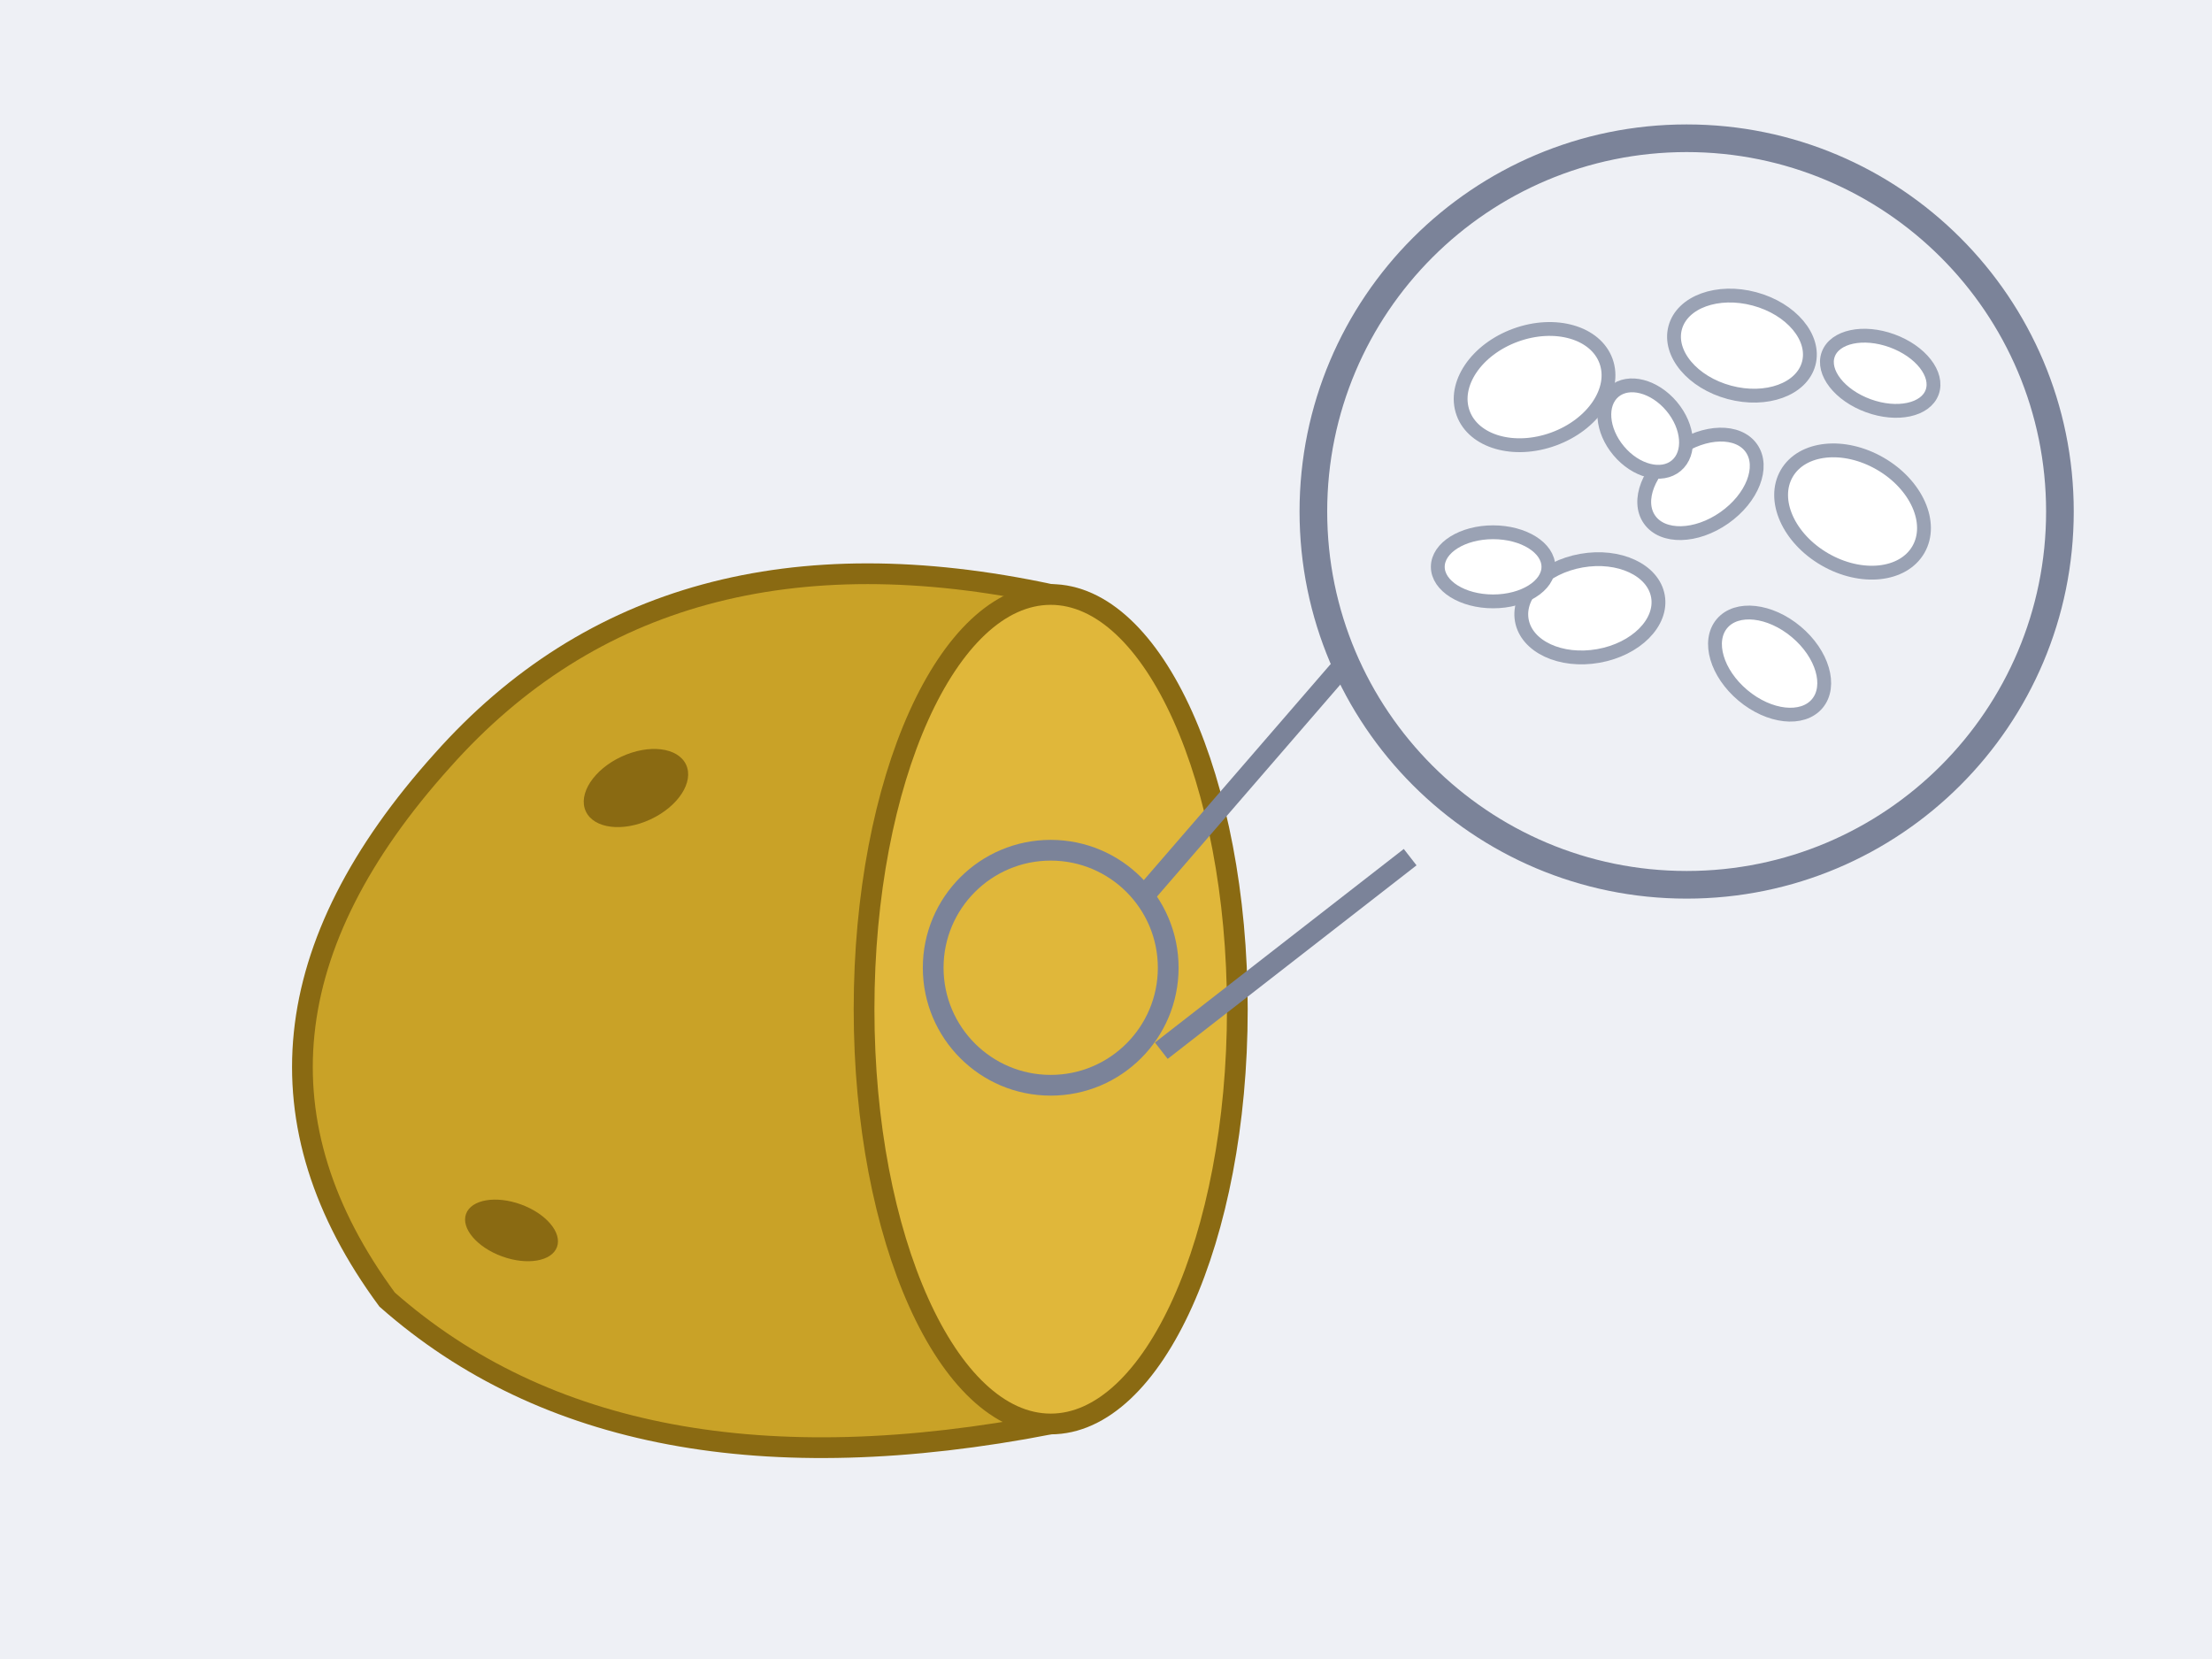
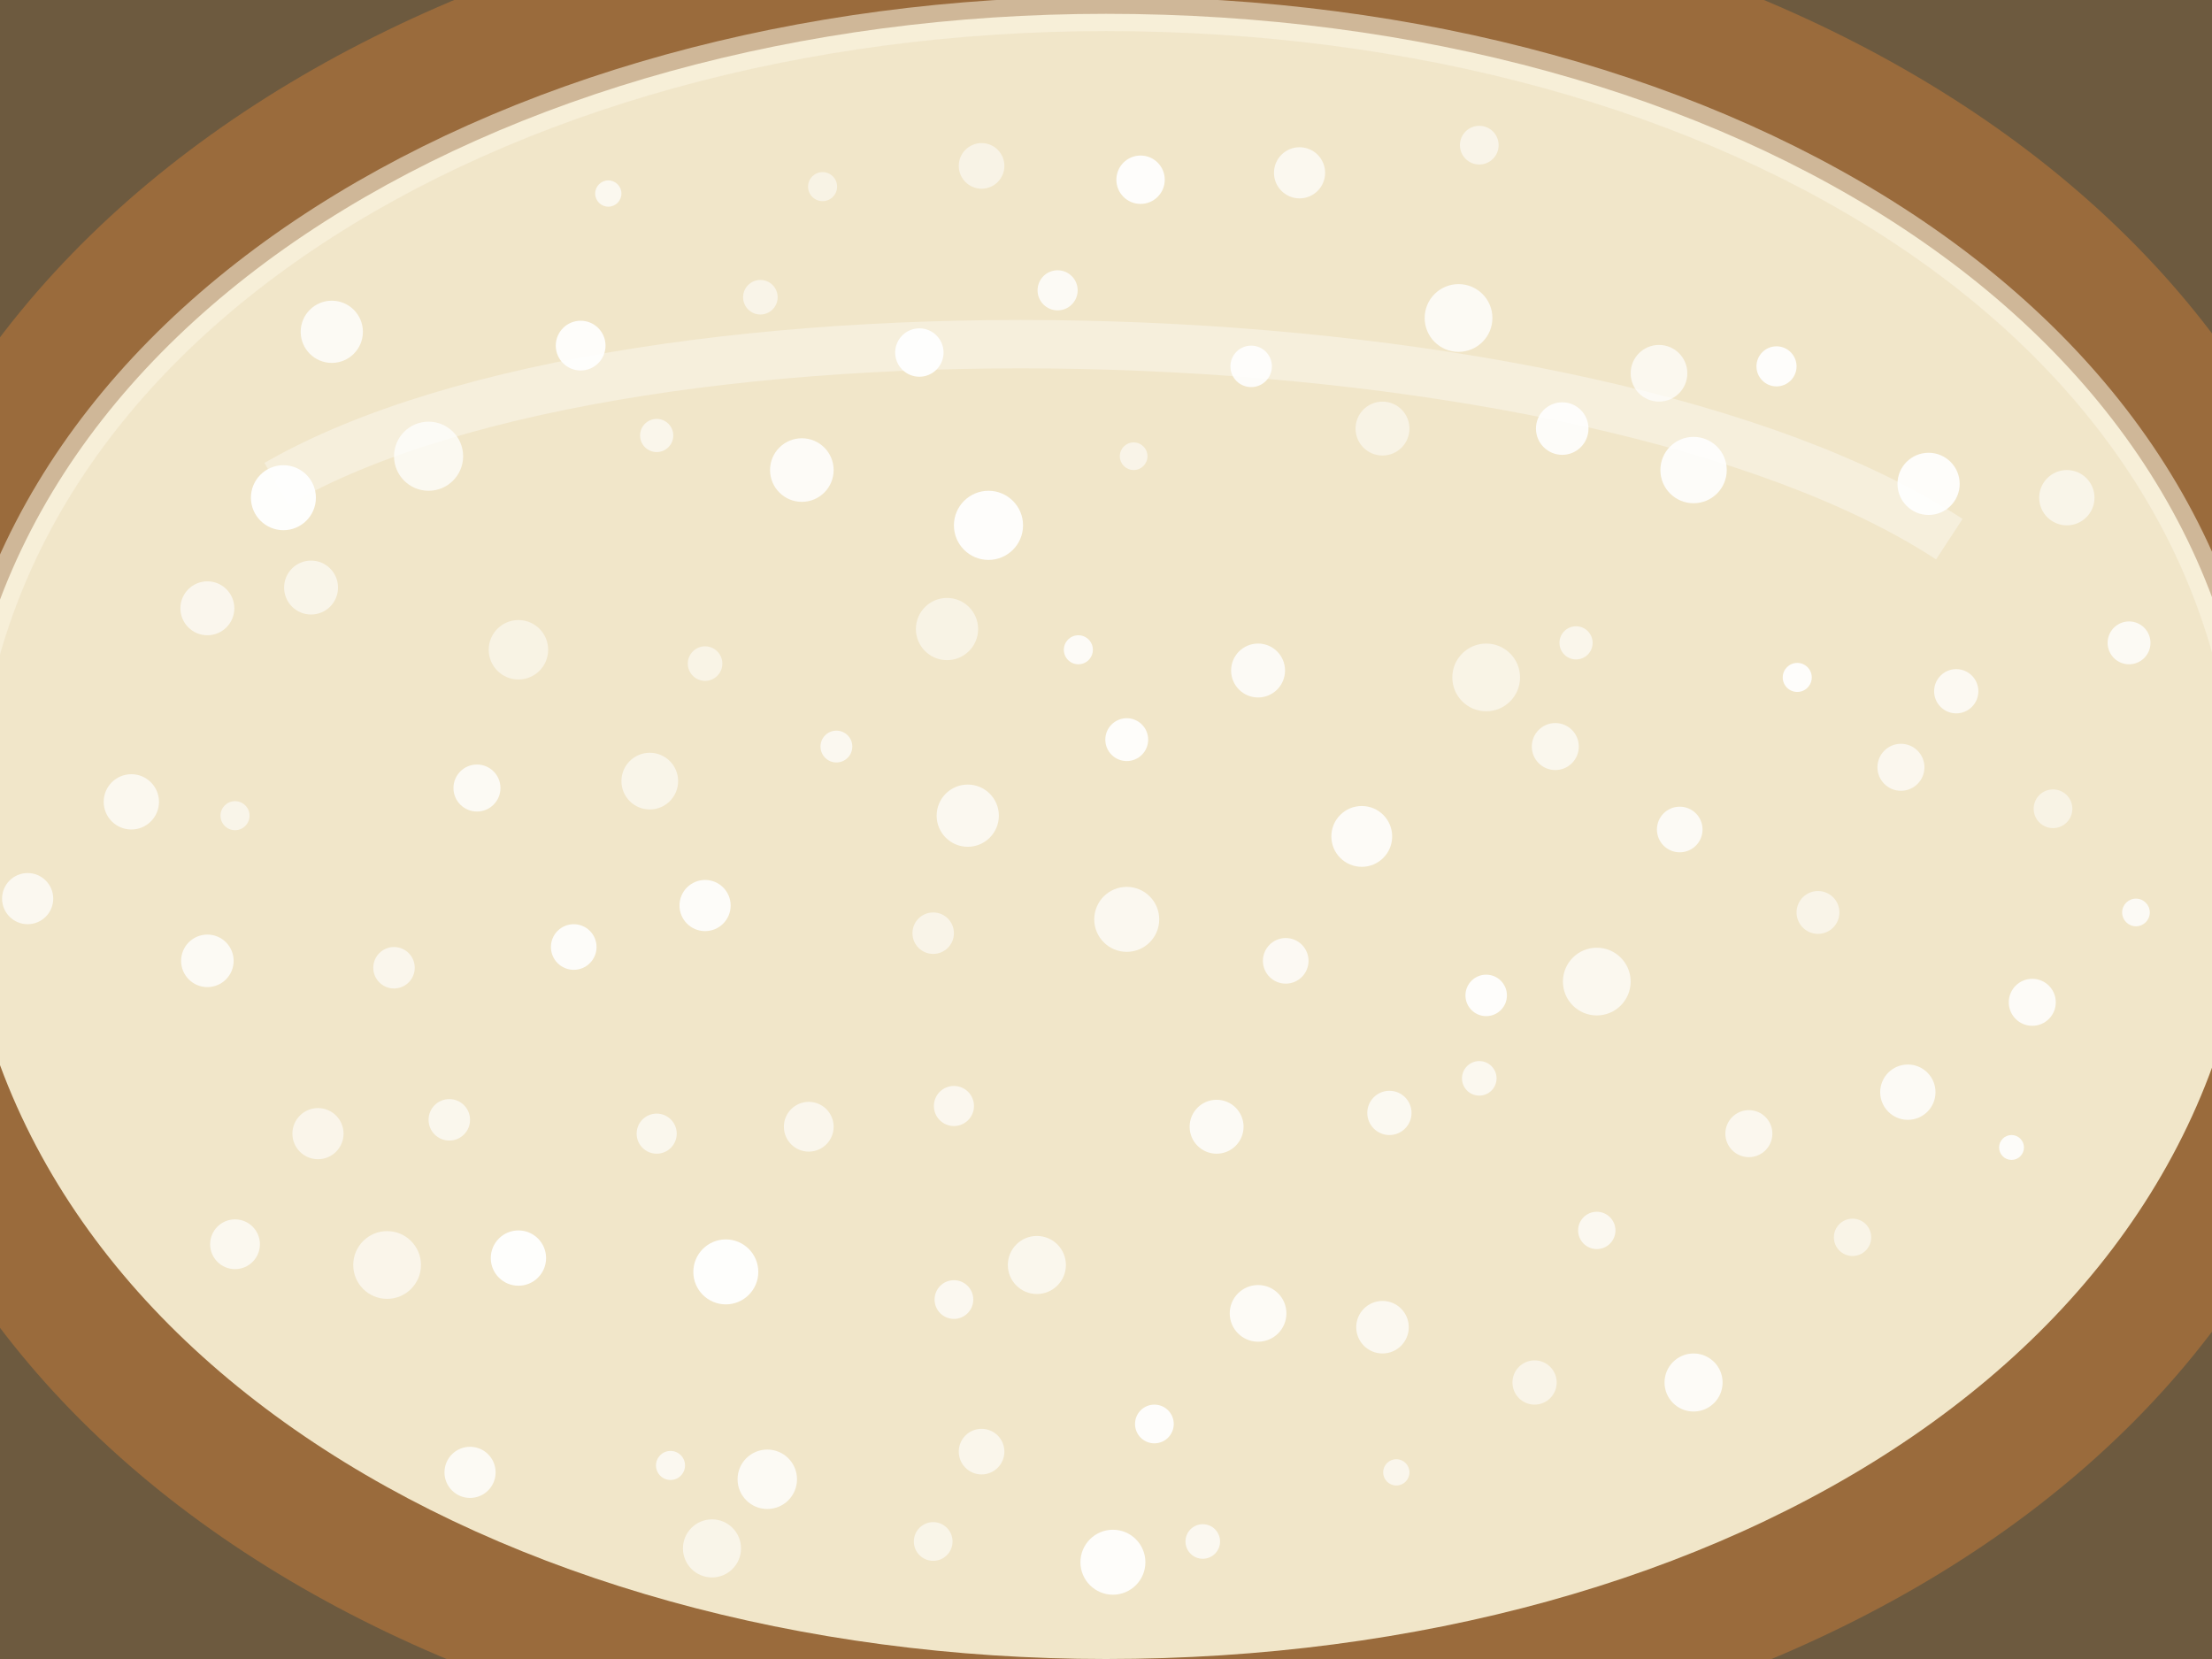
- <svg xmlns="http://www.w3.org/2000/svg" viewBox="0 0 320 240" role="img" aria-label="A potato cut through, the pale flat face turned towards us, with a magnified circle showing the grains packed inside it">
-   <rect width="320" height="240" fill="#eef0f5" />
-   <path d="M152 86 Q96 74 64 110 Q28 150 56 188 Q90 218 152 206 Z" fill="#c9a227" stroke="#8a6a12" stroke-width="3" />
-   <g fill="#8a6a12">
-     <ellipse cx="92" cy="114" rx="8" ry="5" transform="rotate(-25 92 114)" />
-     <ellipse cx="74" cy="178" rx="7" ry="4" transform="rotate(20 74 178)" />
-   </g>
-   <ellipse cx="152" cy="146" rx="27" ry="60" fill="#e0b73a" stroke="#8a6a12" stroke-width="3" />
-   <circle cx="152" cy="140" r="17" fill="none" stroke="#7b8399" stroke-width="3" />
-   <g stroke="#7b8399" stroke-width="3">
-     <path d="M166 129 L198 92" />
-     <path d="M168 152 L204 124" />
-   </g>
-   <circle cx="244" cy="74" r="54" fill="#eef0f5" stroke="#7b8399" stroke-width="4" />
-   <g fill="#ffffff" stroke="#9aa2b4" stroke-width="2">
-     <ellipse cx="222" cy="56" rx="11" ry="8" transform="rotate(-20 222 56)" />
-     <ellipse cx="252" cy="50" rx="10" ry="7" transform="rotate(15 252 50)" />
-     <ellipse cx="268" cy="74" rx="11" ry="8" transform="rotate(30 268 74)" />
-     <ellipse cx="230" cy="88" rx="10" ry="7" transform="rotate(-10 230 88)" />
-     <ellipse cx="256" cy="96" rx="9" ry="6" transform="rotate(40 256 96)" />
-     <ellipse cx="216" cy="82" rx="8" ry="5" transform="rotate(0 216 82)" />
-     <ellipse cx="246" cy="70" rx="9" ry="6" transform="rotate(-35 246 70)" />
-     <ellipse cx="272" cy="54" rx="8" ry="5" transform="rotate(20 272 54)" />
-     <ellipse cx="238" cy="62" rx="7" ry="5" transform="rotate(50 238 62)" />
-   </g>
+ <svg xmlns="http://www.w3.org/2000/svg" viewBox="0 0 320 240" role="img" aria-label="A potato cut in half and filling the frame, its brown skin around the rim and the pale cut flesh dense with white starch granules">
+   <rect width="320" height="240" fill="#6d5a3f" />
+   <rect width="320" height="240" fill="#6d5a3f" />
+   <path d="M-24 120 C -24 36, 60 -18, 160 -18 C 262 -18, 344 36, 344 120 C 344 206, 262 258, 160 258 C 60 258, -24 206, -24 120 Z" fill="#9a6b3c" />
+   <path d="M-6 120 C -6 48, 72 2, 160 2 C 250 2, 326 48, 326 120 C 326 194, 250 240, 160 240 C 72 240, -6 194, -6 120 Z" fill="#f1e6c9" />
+   <circle cx="88" cy="28" r="1.9" fill="#ffffff" opacity="0.70" />
+   <circle cx="119" cy="27" r="2.1" fill="#ffffff" opacity="0.52" />
+   <circle cx="142" cy="24" r="3.3" fill="#ffffff" opacity="0.53" />
+   <circle cx="165" cy="26" r="3.5" fill="#ffffff" opacity="0.92" />
+   <circle cx="188" cy="25" r="3.7" fill="#ffffff" opacity="0.70" />
+   <circle cx="214" cy="21" r="2.8" fill="#ffffff" opacity="0.57" />
+   <circle cx="48" cy="48" r="4.5" fill="#ffffff" opacity="0.79" />
+   <circle cx="84" cy="50" r="3.6" fill="#ffffff" opacity="0.91" />
+   <circle cx="110" cy="43" r="2.5" fill="#ffffff" opacity="0.57" />
+   <circle cx="133" cy="51" r="3.5" fill="#ffffff" opacity="0.94" />
+   <circle cx="153" cy="42" r="2.9" fill="#ffffff" opacity="0.81" />
+   <circle cx="181" cy="53" r="3.0" fill="#ffffff" opacity="0.89" />
+   <circle cx="211" cy="46" r="4.9" fill="#ffffff" opacity="0.80" />
+   <circle cx="240" cy="54" r="4.1" fill="#ffffff" opacity="0.70" />
+   <circle cx="257" cy="53" r="2.9" fill="#ffffff" opacity="0.92" />
+   <circle cx="41" cy="72" r="4.7" fill="#ffffff" opacity="0.95" />
+   <circle cx="62" cy="66" r="5.0" fill="#ffffff" opacity="0.74" />
+   <circle cx="95" cy="63" r="2.4" fill="#ffffff" opacity="0.63" />
+   <circle cx="116" cy="68" r="4.6" fill="#ffffff" opacity="0.84" />
+   <circle cx="143" cy="76" r="5.0" fill="#ffffff" opacity="0.93" />
+   <circle cx="164" cy="66" r="2.0" fill="#ffffff" opacity="0.57" />
+   <circle cx="200" cy="62" r="3.9" fill="#ffffff" opacity="0.51" />
+   <circle cx="226" cy="62" r="3.8" fill="#ffffff" opacity="0.89" />
+   <circle cx="245" cy="68" r="4.8" fill="#ffffff" opacity="0.89" />
+   <circle cx="279" cy="70" r="4.5" fill="#ffffff" opacity="0.90" />
+   <circle cx="299" cy="72" r="4.0" fill="#ffffff" opacity="0.59" />
+   <circle cx="30" cy="88" r="3.9" fill="#ffffff" opacity="0.66" />
+   <circle cx="45" cy="85" r="3.9" fill="#ffffff" opacity="0.60" />
+   <circle cx="75" cy="94" r="4.3" fill="#ffffff" opacity="0.50" />
+   <circle cx="102" cy="96" r="2.5" fill="#ffffff" opacity="0.54" />
+   <circle cx="137" cy="91" r="4.5" fill="#ffffff" opacity="0.52" />
+   <circle cx="156" cy="94" r="2.1" fill="#ffffff" opacity="0.85" />
+   <circle cx="182" cy="97" r="3.9" fill="#ffffff" opacity="0.82" />
+   <circle cx="215" cy="98" r="4.9" fill="#ffffff" opacity="0.54" />
+   <circle cx="228" cy="93" r="2.4" fill="#ffffff" opacity="0.63" />
+   <circle cx="260" cy="98" r="2.1" fill="#ffffff" opacity="0.92" />
+   <circle cx="283" cy="100" r="3.2" fill="#ffffff" opacity="0.76" />
+   <circle cx="308" cy="93" r="3.1" fill="#ffffff" opacity="0.80" />
+   <circle cx="19" cy="116" r="4.0" fill="#ffffff" opacity="0.71" />
+   <circle cx="34" cy="118" r="2.1" fill="#ffffff" opacity="0.60" />
+   <circle cx="69" cy="114" r="3.4" fill="#ffffff" opacity="0.80" />
+   <circle cx="94" cy="113" r="4.1" fill="#ffffff" opacity="0.60" />
+   <circle cx="121" cy="108" r="2.3" fill="#ffffff" opacity="0.73" />
+   <circle cx="140" cy="118" r="4.5" fill="#ffffff" opacity="0.72" />
+   <circle cx="163" cy="107" r="3.1" fill="#ffffff" opacity="0.90" />
+   <circle cx="197" cy="121" r="4.4" fill="#ffffff" opacity="0.84" />
+   <circle cx="225" cy="108" r="3.4" fill="#ffffff" opacity="0.67" />
+   <circle cx="243" cy="120" r="3.3" fill="#ffffff" opacity="0.81" />
+   <circle cx="275" cy="111" r="3.4" fill="#ffffff" opacity="0.68" />
+   <circle cx="297" cy="117" r="2.8" fill="#ffffff" opacity="0.51" />
+   <circle cx="4" cy="130" r="3.7" fill="#ffffff" opacity="0.72" />
+   <circle cx="30" cy="139" r="3.8" fill="#ffffff" opacity="0.80" />
+   <circle cx="57" cy="140" r="3.0" fill="#ffffff" opacity="0.64" />
+   <circle cx="83" cy="137" r="3.3" fill="#ffffff" opacity="0.89" />
+   <circle cx="102" cy="131" r="3.7" fill="#ffffff" opacity="0.89" />
+   <circle cx="135" cy="135" r="3.0" fill="#ffffff" opacity="0.57" />
+   <circle cx="163" cy="133" r="4.7" fill="#ffffff" opacity="0.72" />
+   <circle cx="186" cy="139" r="3.3" fill="#ffffff" opacity="0.77" />
+   <circle cx="215" cy="144" r="3.0" fill="#ffffff" opacity="0.92" />
+   <circle cx="231" cy="142" r="4.9" fill="#ffffff" opacity="0.70" />
+   <circle cx="263" cy="132" r="3.1" fill="#ffffff" opacity="0.57" />
+   <circle cx="294" cy="145" r="3.4" fill="#ffffff" opacity="0.85" />
+   <circle cx="309" cy="132" r="2.0" fill="#ffffff" opacity="0.82" />
+   <circle cx="46" cy="164" r="3.7" fill="#ffffff" opacity="0.61" />
+   <circle cx="65" cy="162" r="3.0" fill="#ffffff" opacity="0.67" />
+   <circle cx="95" cy="164" r="2.9" fill="#ffffff" opacity="0.67" />
+   <circle cx="117" cy="163" r="3.6" fill="#ffffff" opacity="0.64" />
+   <circle cx="138" cy="160" r="2.9" fill="#ffffff" opacity="0.69" />
+   <circle cx="176" cy="163" r="3.9" fill="#ffffff" opacity="0.82" />
+   <circle cx="201" cy="161" r="3.2" fill="#ffffff" opacity="0.75" />
+   <circle cx="214" cy="156" r="2.5" fill="#ffffff" opacity="0.71" />
+   <circle cx="253" cy="164" r="3.4" fill="#ffffff" opacity="0.69" />
+   <circle cx="276" cy="158" r="4.0" fill="#ffffff" opacity="0.82" />
+   <circle cx="291" cy="166" r="1.8" fill="#ffffff" opacity="0.88" />
+   <circle cx="34" cy="180" r="3.6" fill="#ffffff" opacity="0.71" />
+   <circle cx="56" cy="183" r="4.9" fill="#ffffff" opacity="0.61" />
+   <circle cx="75" cy="182" r="4.0" fill="#ffffff" opacity="0.95" />
+   <circle cx="105" cy="184" r="4.7" fill="#ffffff" opacity="0.94" />
+   <circle cx="138" cy="188" r="2.8" fill="#ffffff" opacity="0.72" />
+   <circle cx="150" cy="183" r="4.2" fill="#ffffff" opacity="0.67" />
+   <circle cx="182" cy="190" r="4.1" fill="#ffffff" opacity="0.83" />
+   <circle cx="200" cy="192" r="3.8" fill="#ffffff" opacity="0.73" />
+   <circle cx="231" cy="178" r="2.7" fill="#ffffff" opacity="0.72" />
+   <circle cx="268" cy="179" r="2.7" fill="#ffffff" opacity="0.56" />
+   <circle cx="68" cy="213" r="3.7" fill="#ffffff" opacity="0.79" />
+   <circle cx="97" cy="212" r="2.1" fill="#ffffff" opacity="0.73" />
+   <circle cx="111" cy="214" r="4.3" fill="#ffffff" opacity="0.79" />
+   <circle cx="142" cy="210" r="3.3" fill="#ffffff" opacity="0.63" />
+   <circle cx="167" cy="206" r="2.8" fill="#ffffff" opacity="0.93" />
+   <circle cx="202" cy="213" r="1.9" fill="#ffffff" opacity="0.65" />
+   <circle cx="222" cy="200" r="3.2" fill="#ffffff" opacity="0.57" />
+   <circle cx="245" cy="200" r="4.2" fill="#ffffff" opacity="0.85" />
+   <circle cx="103" cy="224" r="4.2" fill="#ffffff" opacity="0.60" />
+   <circle cx="135" cy="223" r="2.8" fill="#ffffff" opacity="0.58" />
+   <circle cx="161" cy="226" r="4.7" fill="#ffffff" opacity="0.90" />
+   <circle cx="174" cy="223" r="2.5" fill="#ffffff" opacity="0.73" />
+   <path d="M40 70 C 92 40, 230 44, 282 78" stroke="#ffffff" stroke-width="7" fill="none" opacity=".35" />
+   <path d="M-6 120 C -6 48, 72 2, 160 2 C 250 2, 326 48, 326 120" stroke="#fbf5e4" stroke-width="5" fill="none" opacity=".55" />
</svg>
